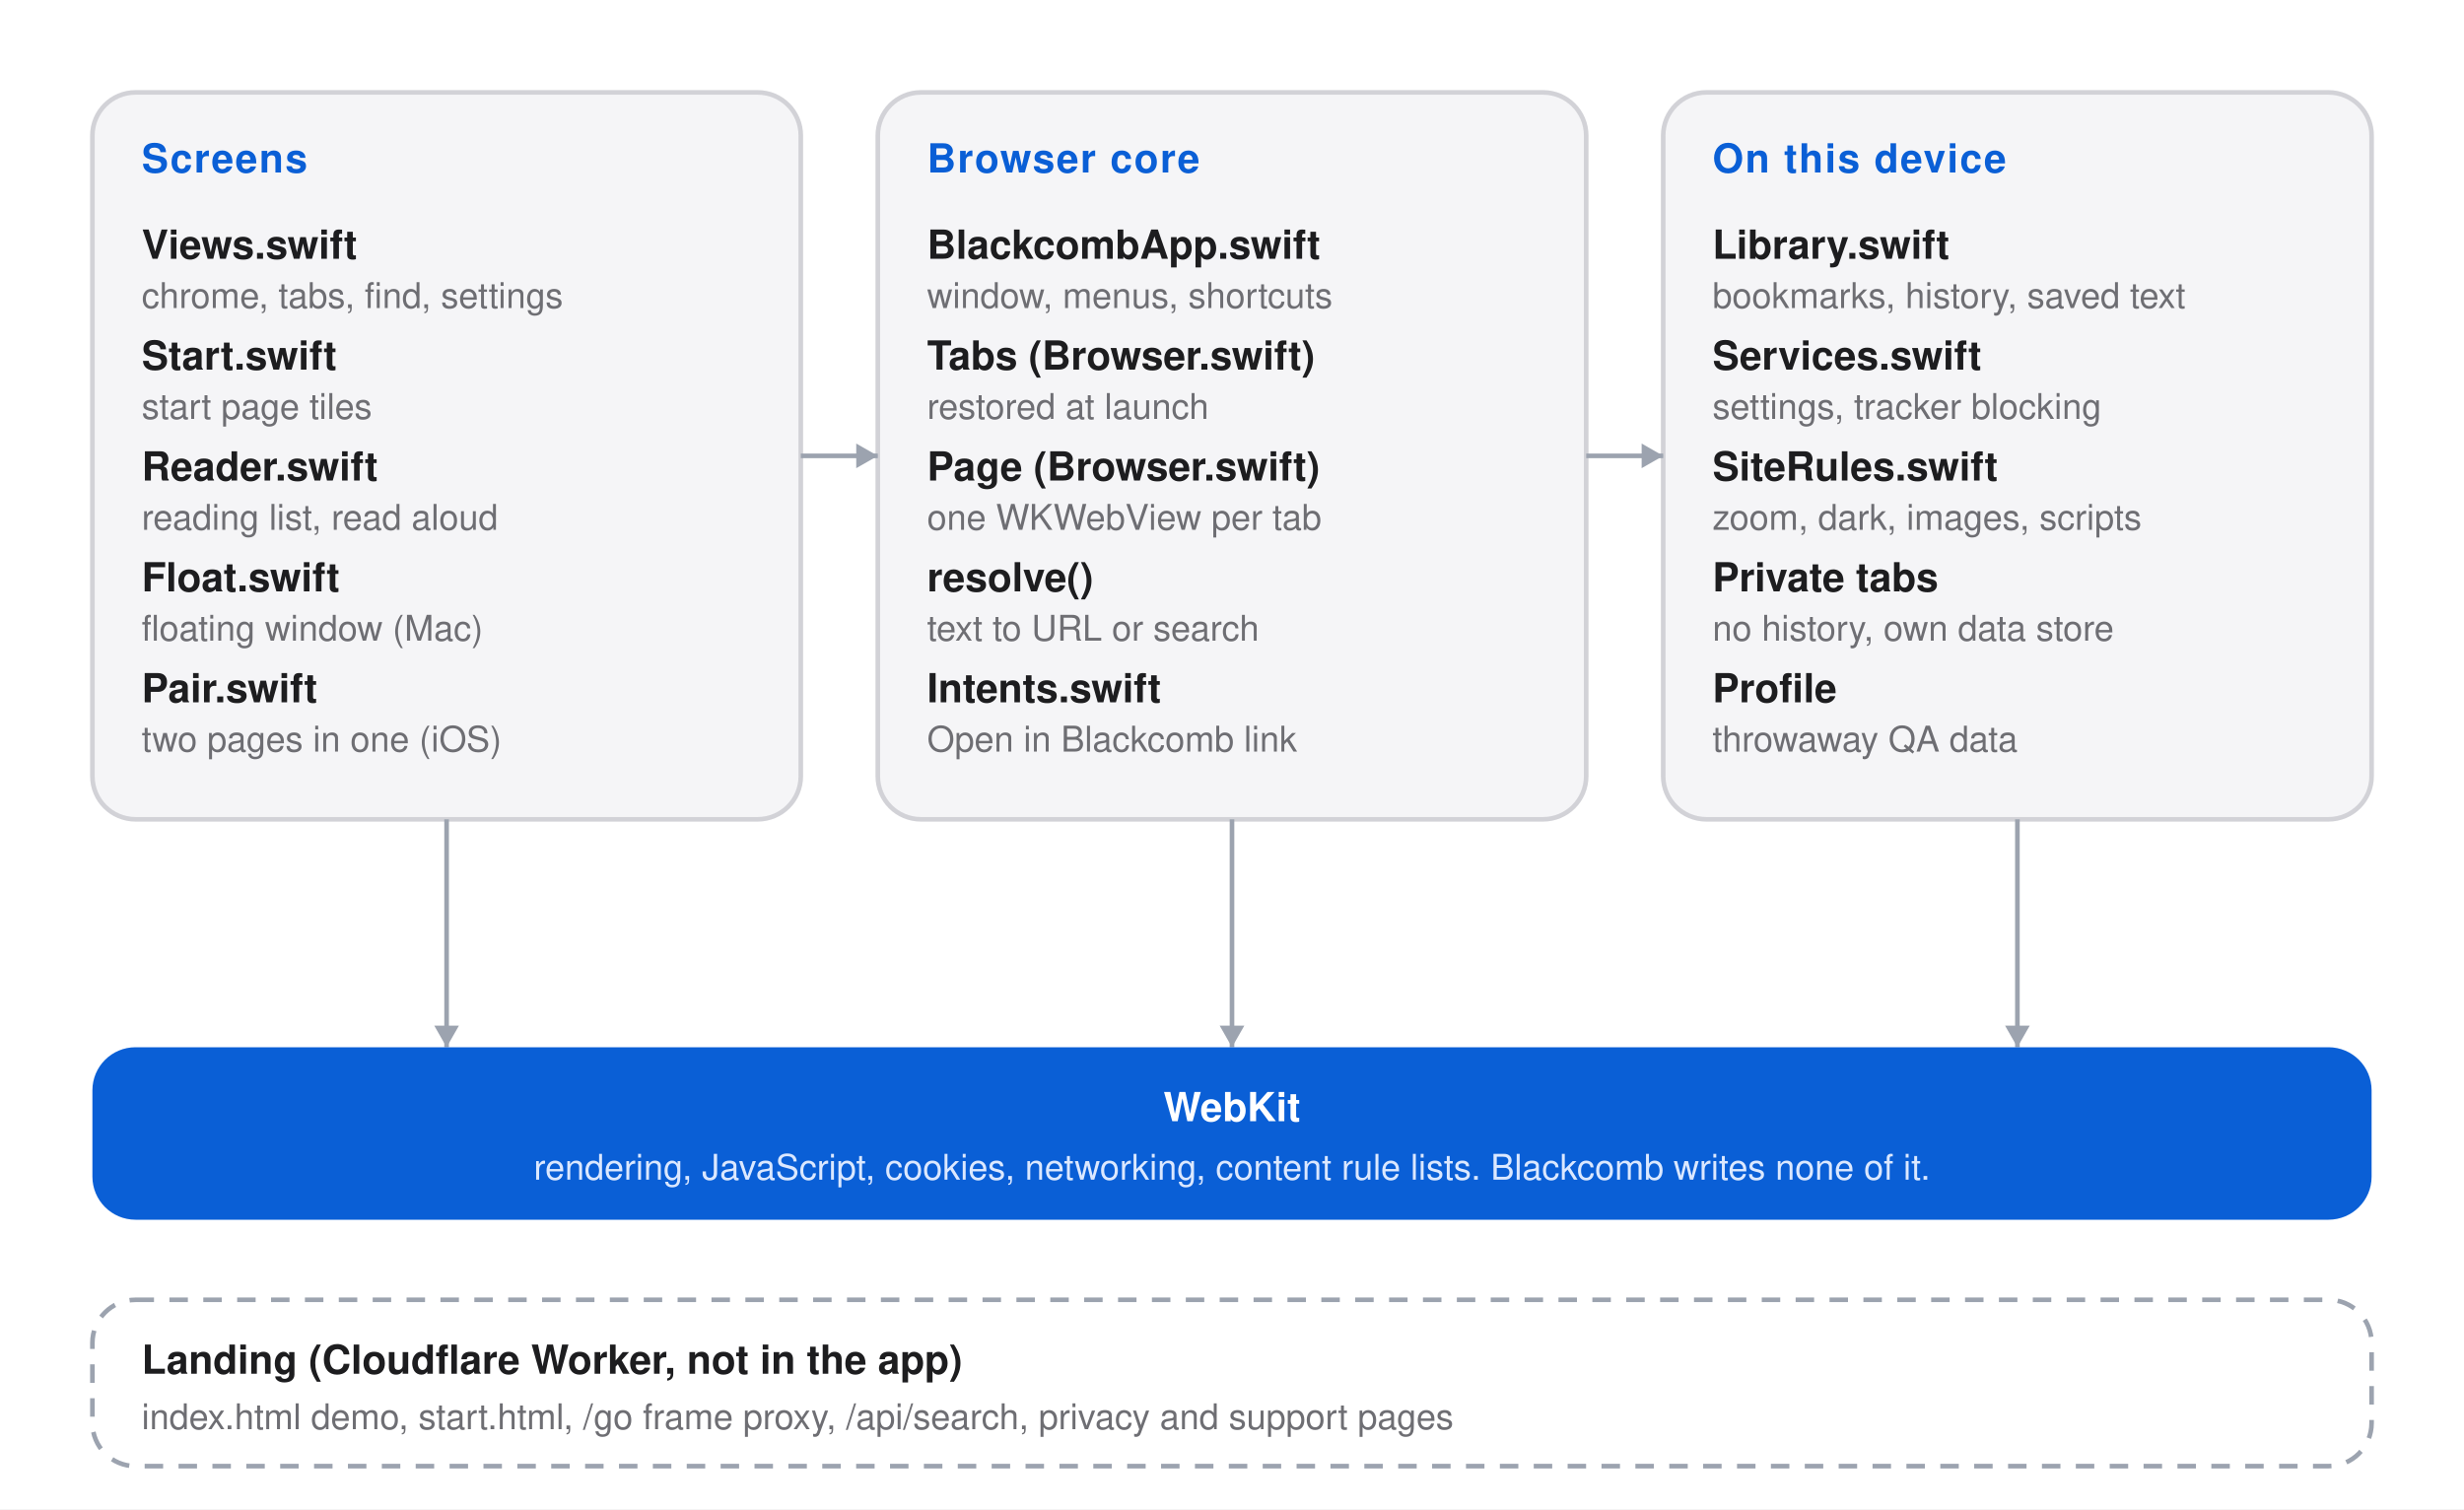
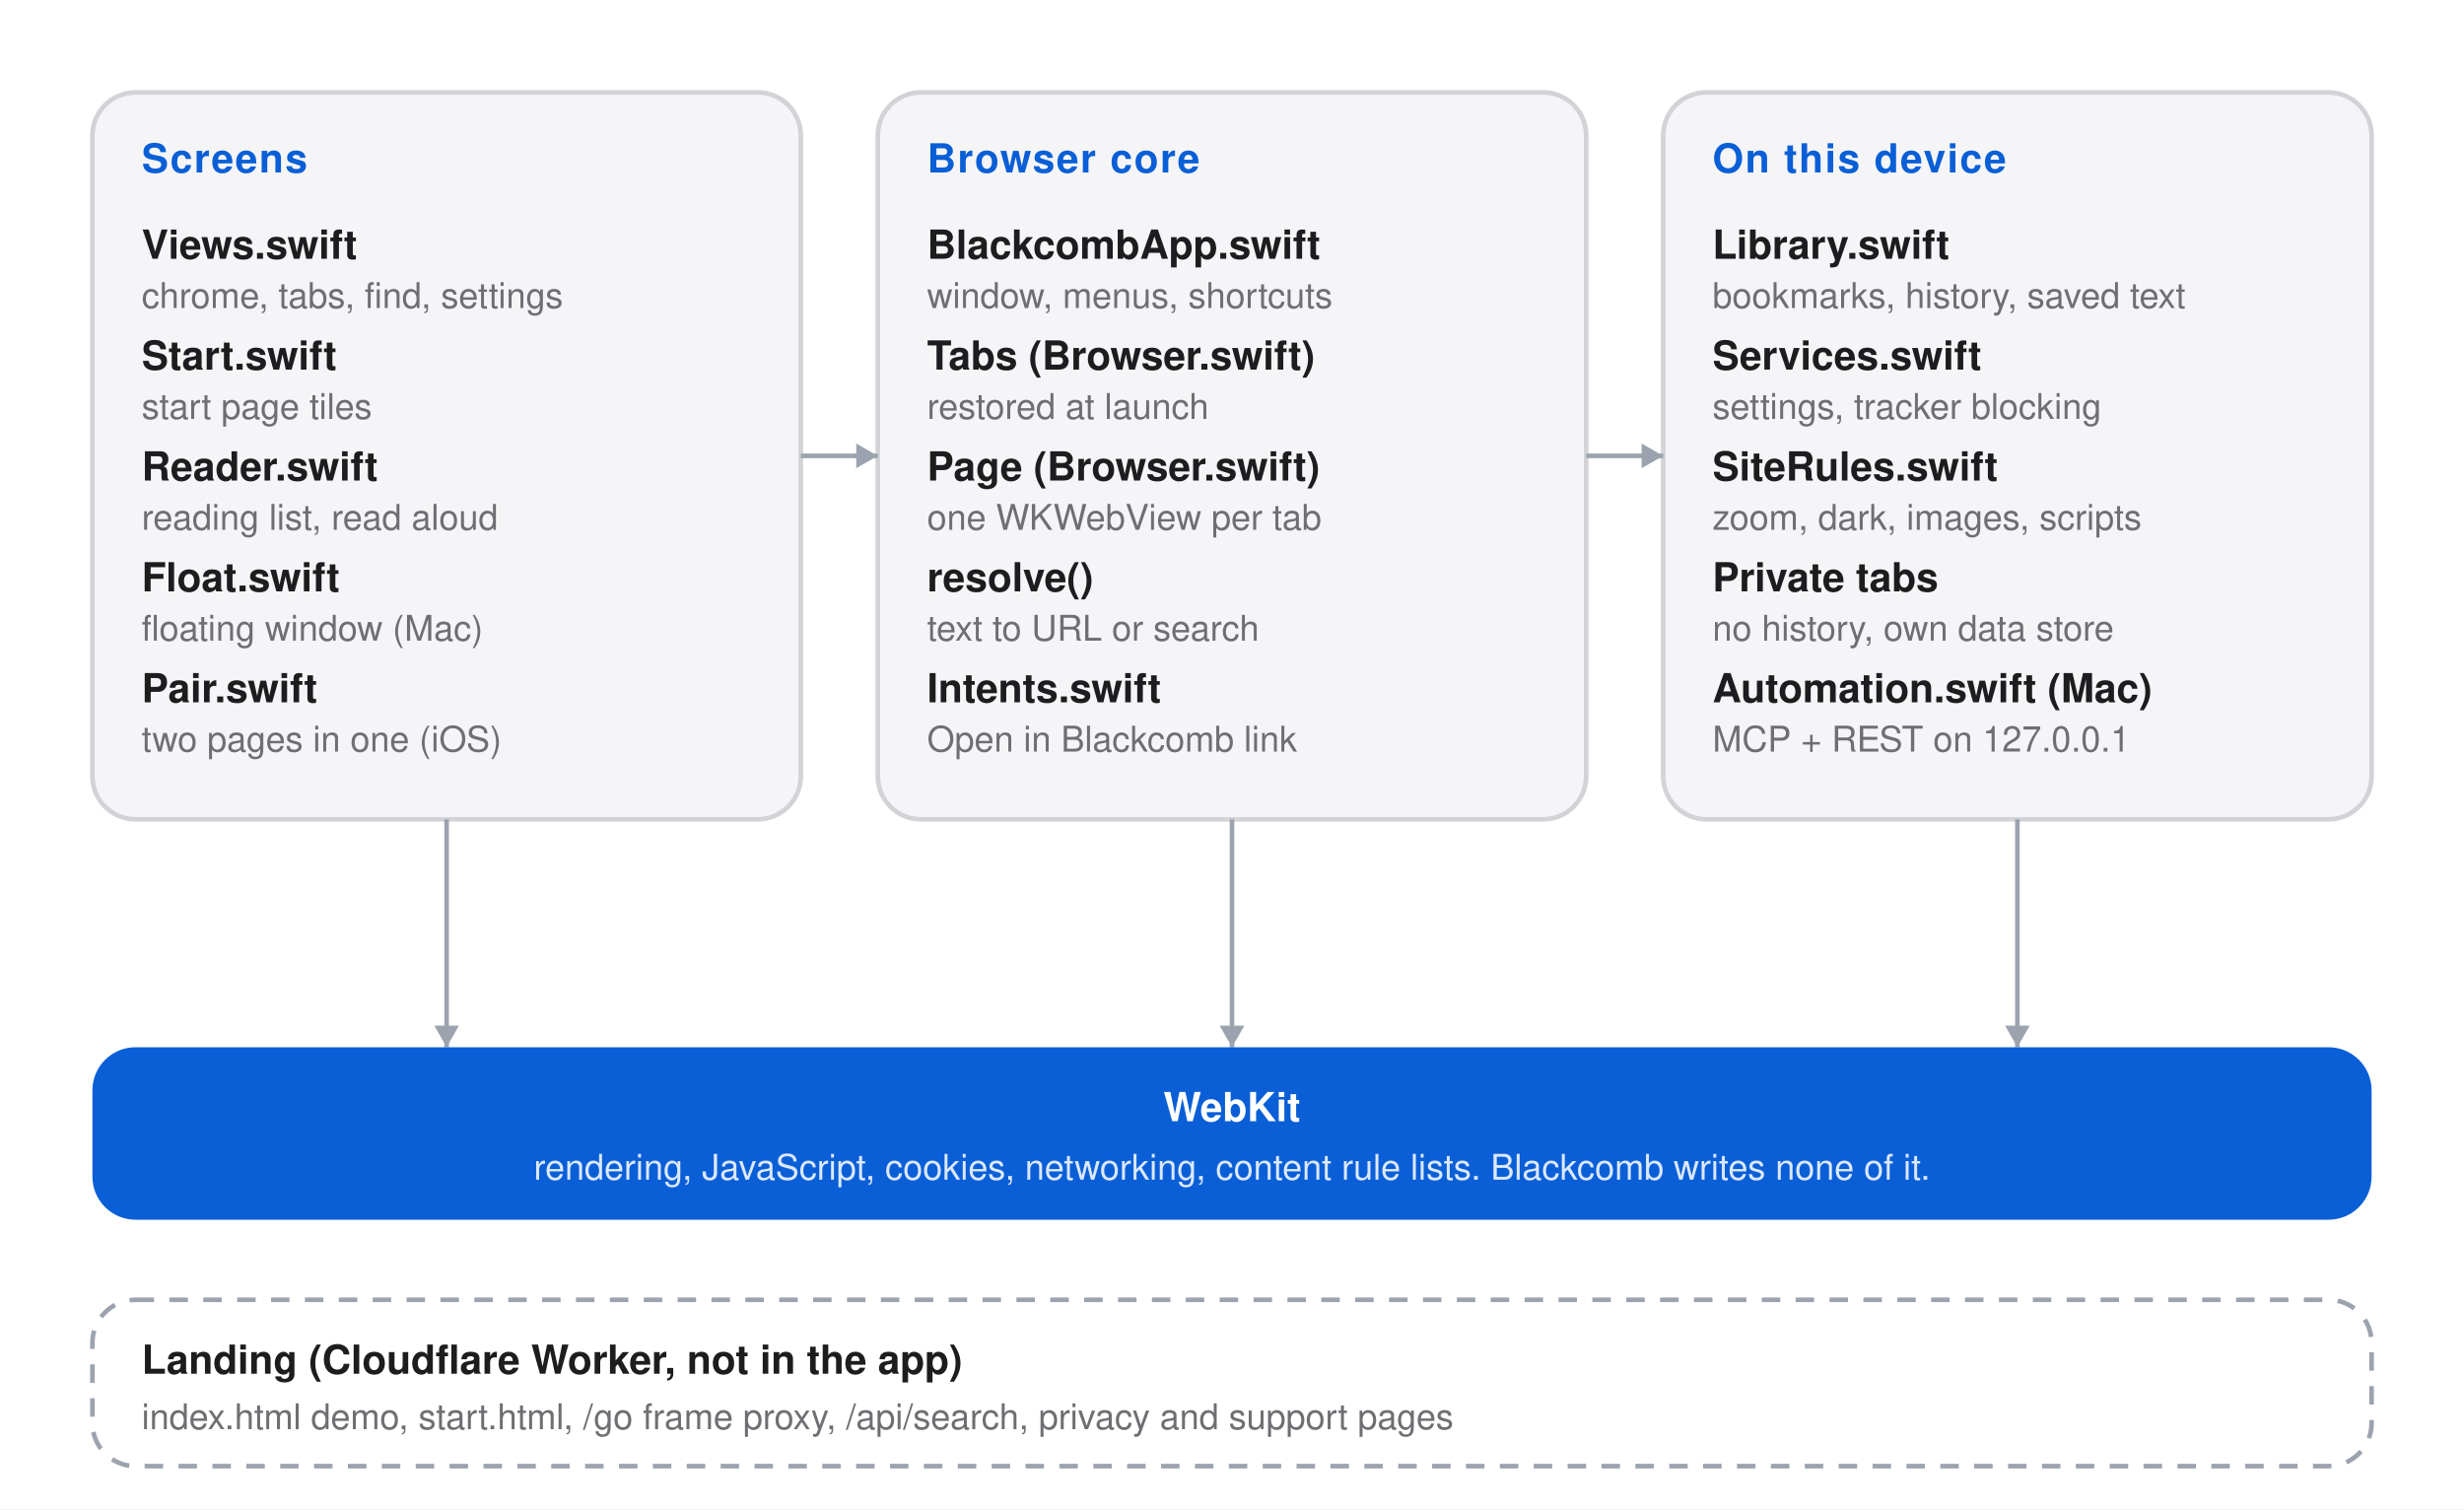
<svg xmlns="http://www.w3.org/2000/svg" width="800" height="490" viewBox="0 0 800 490" font-family="-apple-system,Helvetica,sans-serif" role="img" aria-label="Blackcomb architecture: screens, browser core and on-device state sit on WebKit; the landing page and Worker live outside the app">
  <style>
.bg{fill:#fff}.box{fill:#f5f5f7;stroke:#d2d2d7;stroke-width:1.5}.web{fill:#0a5fd6}.out{fill:none;stroke:#9ca3af;stroke-width:1.5;stroke-dasharray:6 5}
.h{fill:#0a5fd6;font-size:13px;font-weight:700;letter-spacing:.04em}.n{fill:#1d1d1f;font-size:13px;font-weight:600}.d{fill:#6e6e73;font-size:11.5px}
.w{fill:#fff;font-size:13px;font-weight:600}.ws{fill:#dbe8ff;font-size:11.5px}.a{stroke:#9ca3af;stroke-width:1.5;fill:none}.ah{fill:#9ca3af}
@media (prefers-color-scheme:dark){.bg{fill:#000}.box{fill:#1c1c1e;stroke:#38383a}.h{fill:#2997ff}.n{fill:#f5f5f7}.d{fill:#98989d}.web{fill:#2997ff}.w{fill:#04122b}.ws{fill:#0a2a5a}.out{stroke:#636366}}
</style>
  <rect class="bg" width="800" height="490" />
  <rect class="box" x="30" y="30" width="230" height="236" rx="14" />
  <text class="h" x="46" y="56">Screens</text>
  <text class="n" x="46" y="84">Views.swift</text>
  <text class="d" x="46" y="100">chrome, tabs, find, settings</text>
  <text class="n" x="46" y="120">Start.swift</text>
  <text class="d" x="46" y="136">start page tiles</text>
  <text class="n" x="46" y="156">Reader.swift</text>
  <text class="d" x="46" y="172">reading list, read aloud</text>
  <text class="n" x="46" y="192">Float.swift</text>
  <text class="d" x="46" y="208">floating window (Mac)</text>
  <text class="n" x="46" y="228">Pair.swift</text>
  <text class="d" x="46" y="244">two pages in one (iOS)</text>
  <rect class="box" x="285" y="30" width="230" height="236" rx="14" />
  <text class="h" x="301" y="56">Browser core</text>
  <text class="n" x="301" y="84">BlackcombApp.swift</text>
  <text class="d" x="301" y="100">window, menus, shortcuts</text>
  <text class="n" x="301" y="120">Tabs (Browser.swift)</text>
  <text class="d" x="301" y="136">restored at launch</text>
  <text class="n" x="301" y="156">Page (Browser.swift)</text>
  <text class="d" x="301" y="172">one WKWebView per tab</text>
  <text class="n" x="301" y="192">resolve()</text>
  <text class="d" x="301" y="208">text to URL or search</text>
  <text class="n" x="301" y="228">Intents.swift</text>
  <text class="d" x="301" y="244">Open in Blackcomb link</text>
  <rect class="box" x="540" y="30" width="230" height="236" rx="14" />
  <text class="h" x="556" y="56">On this device</text>
  <text class="n" x="556" y="84">Library.swift</text>
  <text class="d" x="556" y="100">bookmarks, history, saved text</text>
  <text class="n" x="556" y="120">Services.swift</text>
  <text class="d" x="556" y="136">settings, tracker blocking</text>
  <text class="n" x="556" y="156">SiteRules.swift</text>
  <text class="d" x="556" y="172">zoom, dark, images, scripts</text>
  <text class="n" x="556" y="192">Private tabs</text>
  <text class="d" x="556" y="208">no history, own data store</text>
-   <text class="n" x="556" y="228">Profile</text>
-   <text class="d" x="556" y="244">throwaway QA data</text>
+   <text class="n" x="556" y="228">Automation.swift (Mac)</text>
+   <text class="d" x="556" y="244">MCP + REST on 127.0.0.1</text>
  <path class="a" d="M260 148 H285 M515 148 H540" />
  <path class="ah" d="M285 148 l-7 -4 v8z M540 148 l-7 -4 v8z" />
  <path class="a" d="M145 266 V340 M400 266 V340 M655 266 V340" />
  <path class="ah" d="M145 340 l-4 -7 h8z M400 340 l-4 -7 h8z M655 340 l-4 -7 h8z" />
  <rect class="web" x="30" y="340" width="740" height="56" rx="14" />
  <text class="w" x="400" y="364" text-anchor="middle">WebKit</text>
  <text class="ws" x="400" y="383" text-anchor="middle">rendering, JavaScript, cookies, networking, content rule lists. Blackcomb writes none of it.</text>
  <rect class="out" x="30" y="422" width="740" height="54" rx="14" />
  <text class="n" x="46" y="446">Landing (Cloudflare Worker, not in the app)</text>
  <text class="d" x="46" y="464">index.html demo, start.html, /go frame proxy, /api/search, privacy and support pages</text>
</svg>
